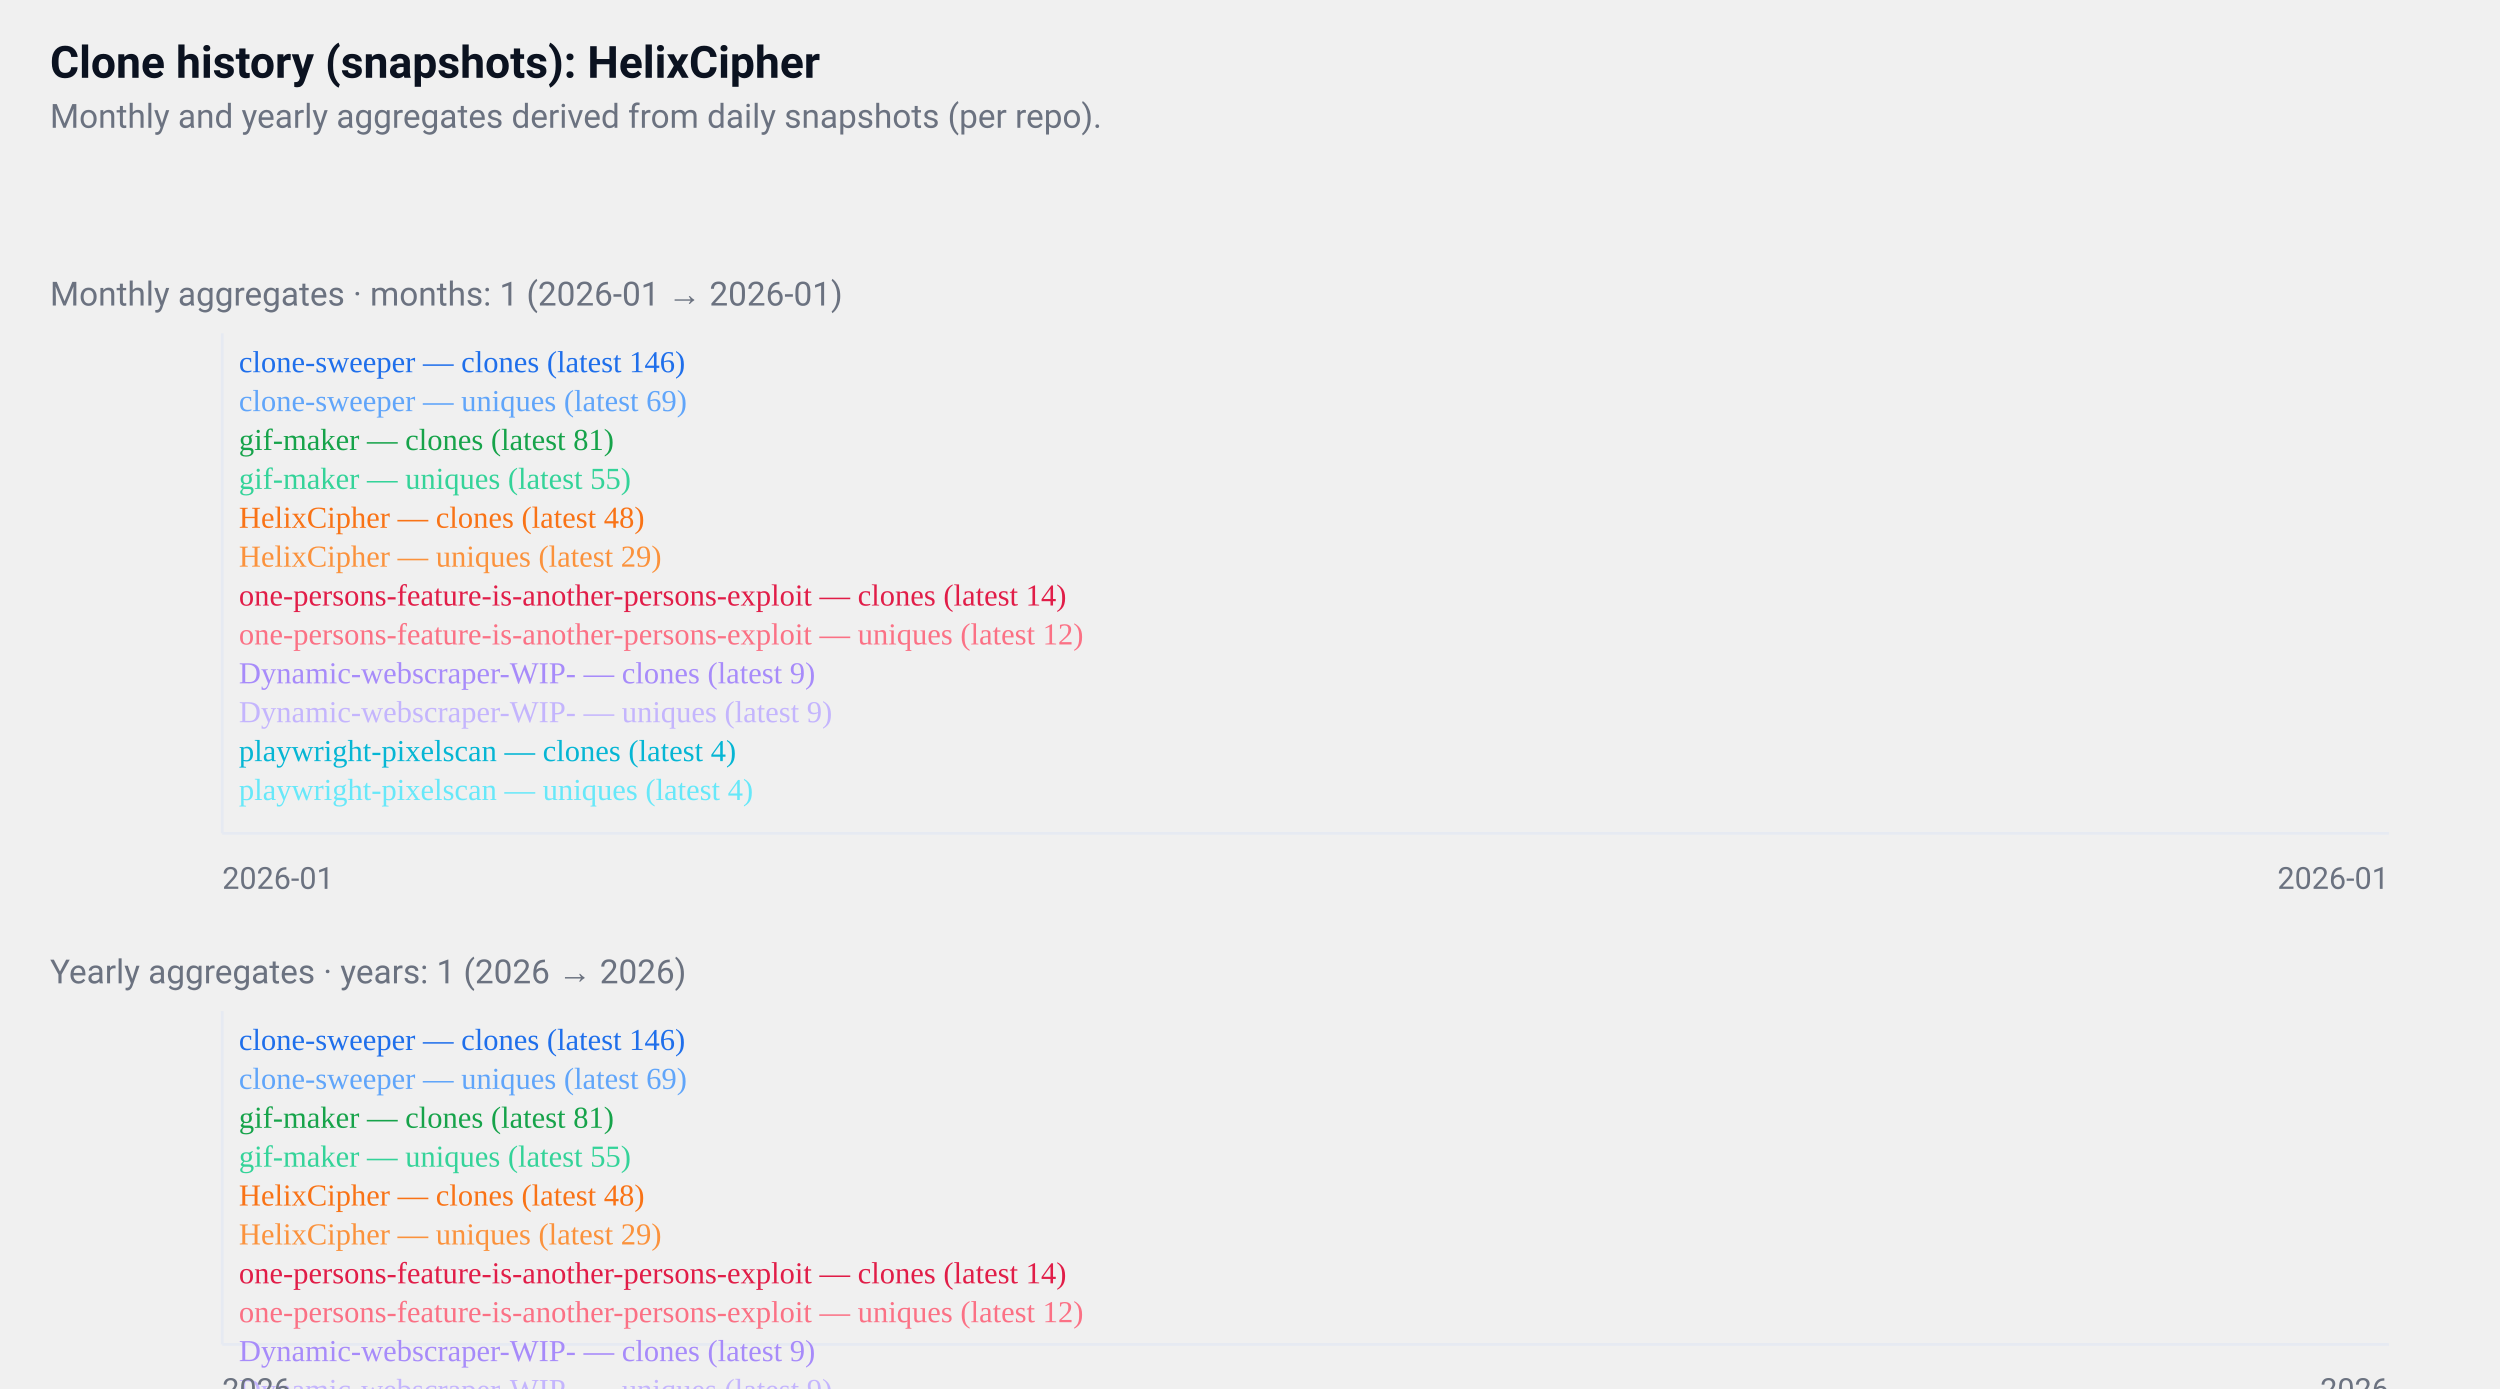
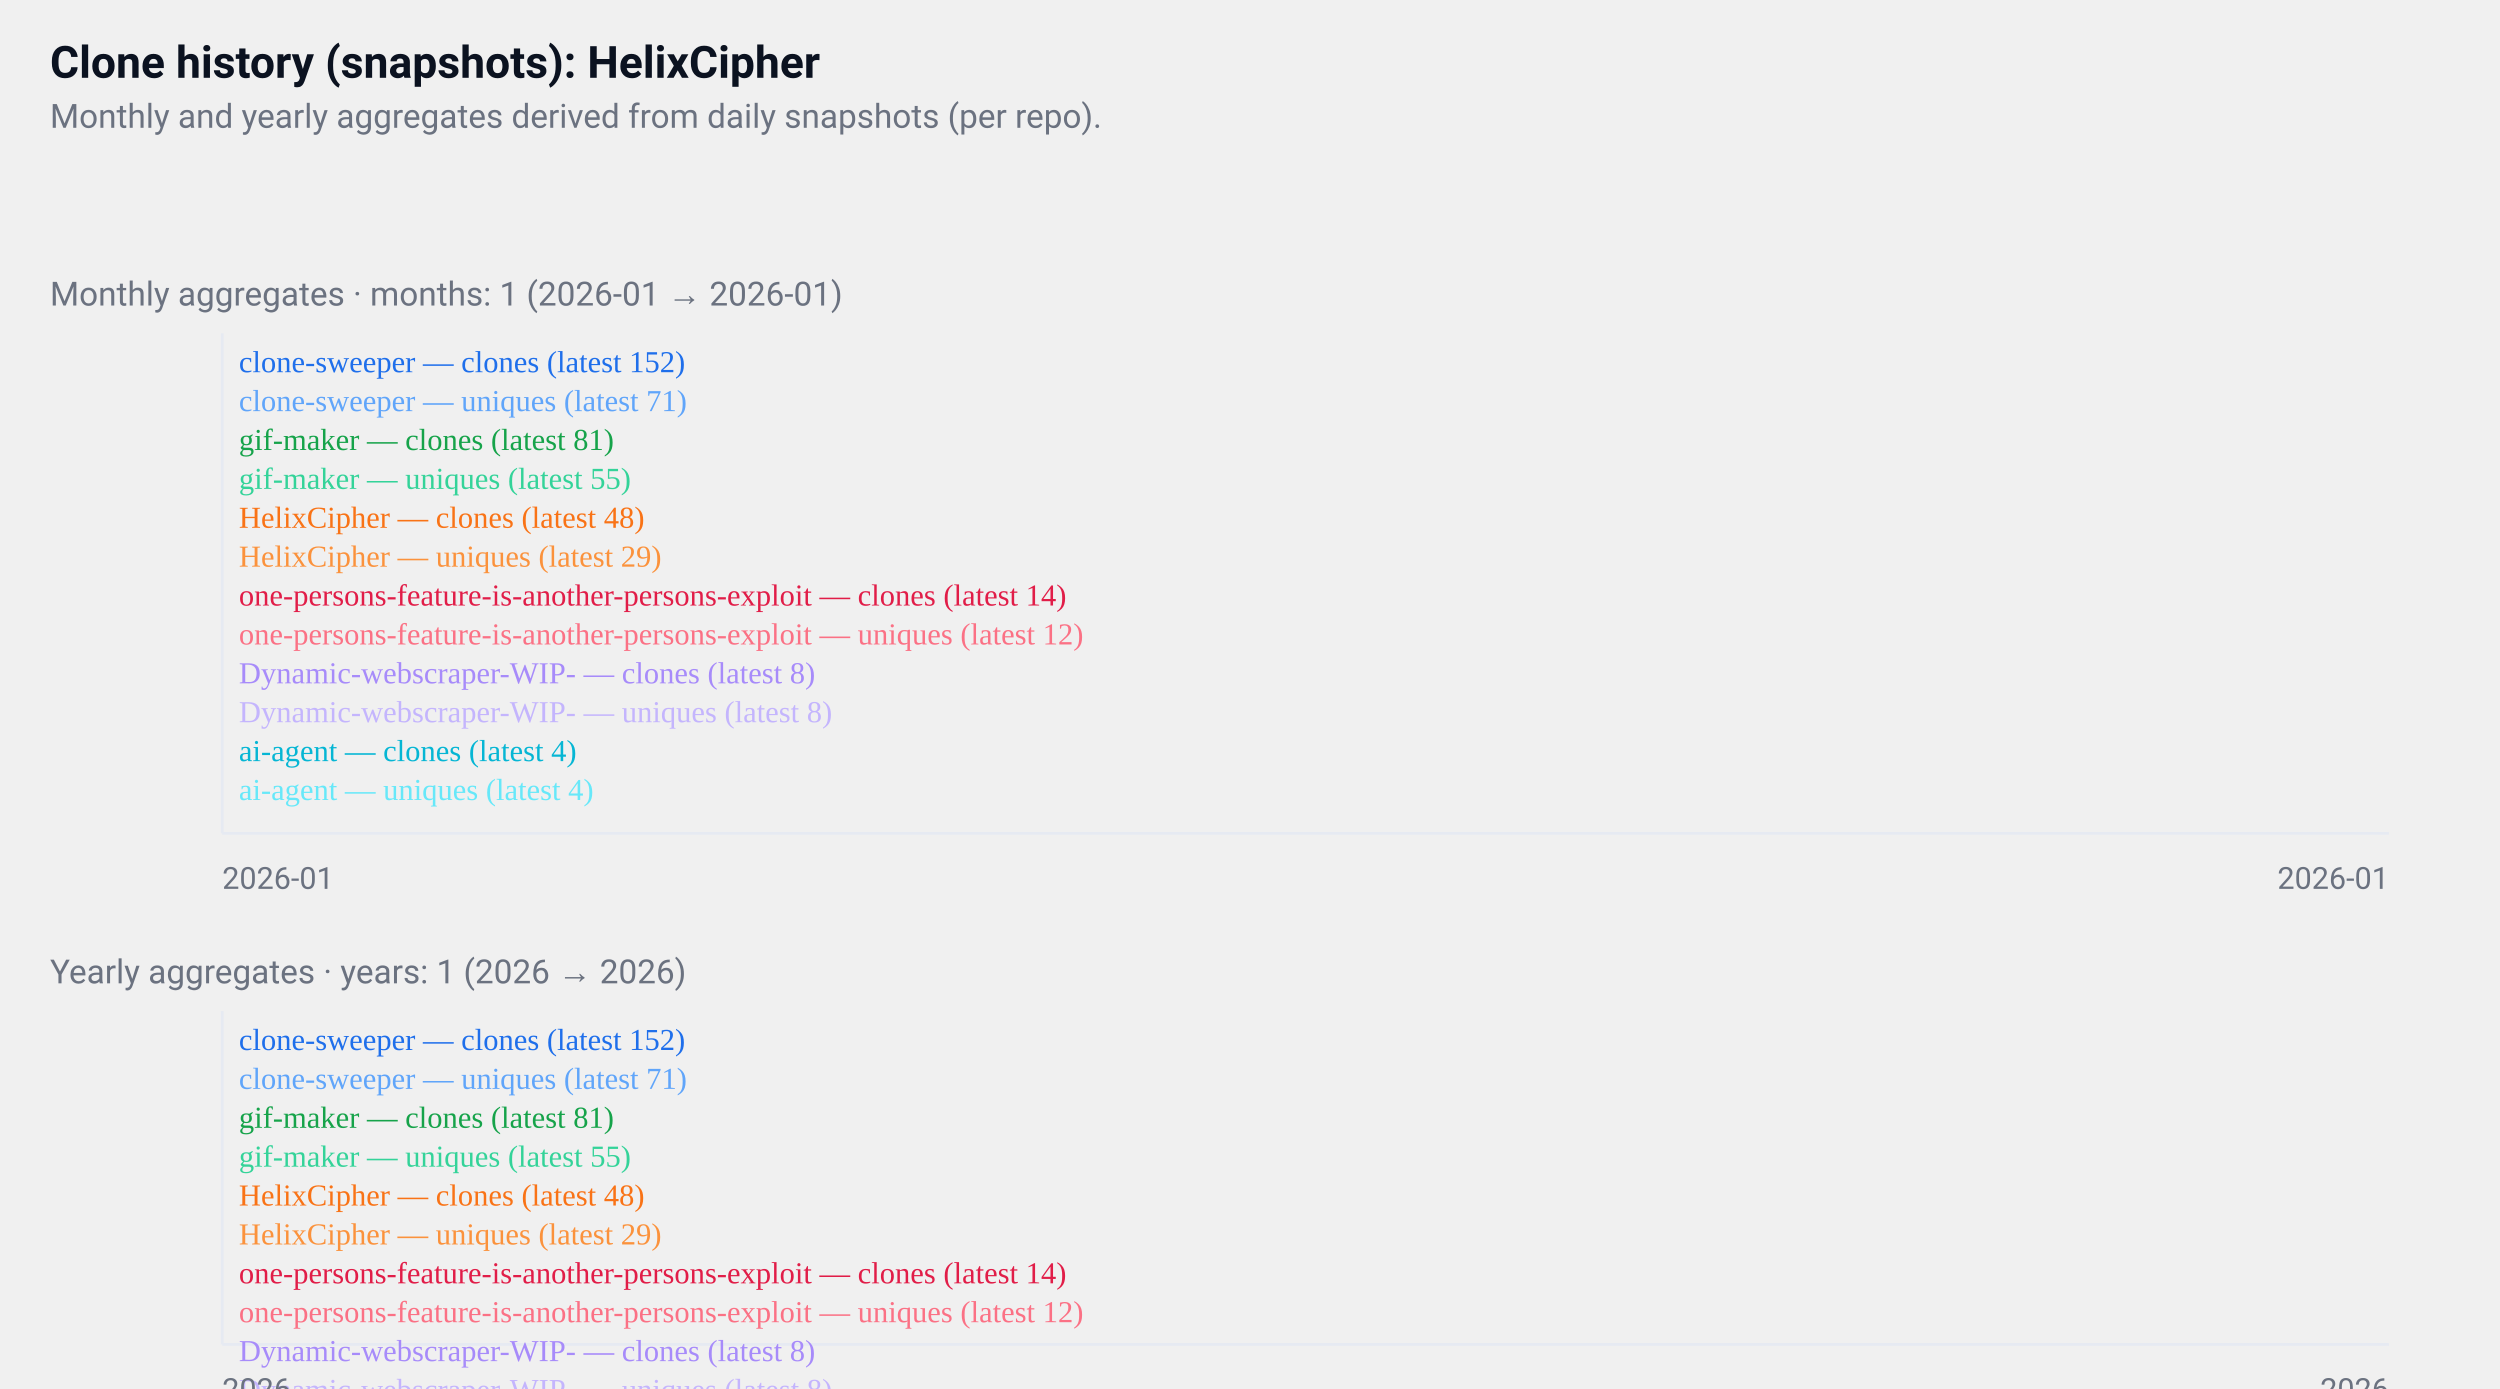
<svg xmlns="http://www.w3.org/2000/svg" width="900" height="500" viewBox="0 0 900 500" role="img" aria-label="GitHub repositories clone history">
  <style>
  .card { font-family: "Segoe UI", Roboto, "Helvetica Neue", Arial, sans-serif; }
  .title { font-weight:700; font-size:16px; fill:#0b1220; }
  .muted { font-size:12px; fill:#6b7280; }
  .axis { font-size:11px; fill:#6b7280; }
  .line { fill:none; stroke-width:2; }
  @media (prefers-color-scheme: dark) {
    .title, .muted, .axis { fill: #ffffff; }
  }
</style>
  <rect x="0" y="0" width="900" height="500" fill="transparent" />
  <text x="18" y="28" class="title card">
  Clone history (snapshots): HelixCipher
</text>
  <text x="18" y="46" class="muted card">
  Monthly and yearly aggregates derived from daily snapshots (per repo).
</text>
  <g transform="translate(0,96)">
    <text x="18" y="14" class="muted card">
    Monthly aggregates · months: 1 (2026-01 → 2026-01)
  </text>
    <line x1="80" y1="24" x2="80" y2="204" stroke="#e6eaf2" />
    <line x1="80" y1="204" x2="860" y2="204" stroke="#e6eaf2" />
    <polyline points="470,24" class="line" style="stroke:#1f6feb" />
    <text x="86" y="38" class="axis" style="fill:#1f6feb">
-       clone-sweeper — clones (latest 146)
+       clone-sweeper — clones (latest 152)
    </text>
-     <polyline points="470,121" class="line" style="stroke:#60a5fa" />
+     <polyline points="470,122" class="line" style="stroke:#60a5fa" />
    <text x="86" y="52" class="axis" style="fill:#60a5fa">
-       clone-sweeper — uniques (latest 69)
+       clone-sweeper — uniques (latest 71)
    </text>
-     <polyline points="470,106" class="line" style="stroke:#16a34a" />
+     <polyline points="470,110" class="line" style="stroke:#16a34a" />
    <text x="86" y="66" class="axis" style="fill:#16a34a">
      gif-maker — clones (latest 81)
    </text>
-     <polyline points="470,139" class="line" style="stroke:#34d399" />
+     <polyline points="470,141" class="line" style="stroke:#34d399" />
    <text x="86" y="80" class="axis" style="fill:#34d399">
      gif-maker — uniques (latest 55)
    </text>
-     <polyline points="470,148" class="line" style="stroke:#f97316" />
+     <polyline points="470,150" class="line" style="stroke:#f97316" />
    <text x="86" y="94" class="axis" style="fill:#f97316">
      HelixCipher — clones (latest 48)
    </text>
-     <polyline points="470,172" class="line" style="stroke:#fb923c" />
+     <polyline points="470,173" class="line" style="stroke:#fb923c" />
    <text x="86" y="108" class="axis" style="fill:#fb923c">
      HelixCipher — uniques (latest 29)
    </text>
    <polyline points="470,191" class="line" style="stroke:#e11d48" />
    <text x="86" y="122" class="axis" style="fill:#e11d48">
      one-persons-feature-is-another-persons-exploit — clones (latest 14)
    </text>
-     <polyline points="470,193" class="line" style="stroke:#fb7185" />
+     <polyline points="470,194" class="line" style="stroke:#fb7185" />
    <text x="86" y="136" class="axis" style="fill:#fb7185">
      one-persons-feature-is-another-persons-exploit — uniques (latest 12)
    </text>
-     <polyline points="470,197" class="line" style="stroke:#a78bfa" />
+     <polyline points="470,199" class="line" style="stroke:#a78bfa" />
    <text x="86" y="150" class="axis" style="fill:#a78bfa">
-       Dynamic-webscraper-WIP- — clones (latest 9)
+       Dynamic-webscraper-WIP- — clones (latest 8)
    </text>
-     <polyline points="470,197" class="line" style="stroke:#c4b5fd" />
+     <polyline points="470,199" class="line" style="stroke:#c4b5fd" />
    <text x="86" y="164" class="axis" style="fill:#c4b5fd">
-       Dynamic-webscraper-WIP- — uniques (latest 9)
+       Dynamic-webscraper-WIP- — uniques (latest 8)
    </text>
    <polyline points="470,204" class="line" style="stroke:#06b6d4" />
    <text x="86" y="178" class="axis" style="fill:#06b6d4">
-       playwright-pixelscan — clones (latest 4)
+       ai-agent — clones (latest 4)
    </text>
    <polyline points="470,204" class="line" style="stroke:#67e8f9" />
    <text x="86" y="192" class="axis" style="fill:#67e8f9">
-       playwright-pixelscan — uniques (latest 4)
+       ai-agent — uniques (latest 4)
    </text>
    <text x="80" y="224" class="axis card">2026-01</text>
    <text x="860" y="224" class="axis card" text-anchor="end">2026-01</text>
  </g>
  <g transform="translate(0,340)">
    <text x="18" y="14" class="muted card">
    Yearly aggregates · years: 1 (2026 → 2026)
  </text>
    <line x1="80" y1="24" x2="80" y2="144" stroke="#e6eaf2" />
    <line x1="80" y1="144" x2="860" y2="144" stroke="#e6eaf2" />
    <polyline points="470,24" class="line" style="stroke:#1f6feb" />
    <text x="86" y="38" class="axis" style="fill:#1f6feb">
-       clone-sweeper — clones (latest 146)
+       clone-sweeper — clones (latest 152)
    </text>
    <polyline points="470,89" class="line" style="stroke:#60a5fa" />
    <text x="86" y="52" class="axis" style="fill:#60a5fa">
-       clone-sweeper — uniques (latest 69)
+       clone-sweeper — uniques (latest 71)
    </text>
-     <polyline points="470,78" class="line" style="stroke:#16a34a" />
+     <polyline points="470,81" class="line" style="stroke:#16a34a" />
    <text x="86" y="66" class="axis" style="fill:#16a34a">
      gif-maker — clones (latest 81)
    </text>
-     <polyline points="470,100" class="line" style="stroke:#34d399" />
+     <polyline points="470,102" class="line" style="stroke:#34d399" />
    <text x="86" y="80" class="axis" style="fill:#34d399">
      gif-maker — uniques (latest 55)
    </text>
-     <polyline points="470,106" class="line" style="stroke:#f97316" />
+     <polyline points="470,108" class="line" style="stroke:#f97316" />
    <text x="86" y="94" class="axis" style="fill:#f97316">
      HelixCipher — clones (latest 48)
    </text>
-     <polyline points="470,122" class="line" style="stroke:#fb923c" />
+     <polyline points="470,123" class="line" style="stroke:#fb923c" />
    <text x="86" y="108" class="axis" style="fill:#fb923c">
      HelixCipher — uniques (latest 29)
    </text>
    <polyline points="470,135" class="line" style="stroke:#e11d48" />
    <text x="86" y="122" class="axis" style="fill:#e11d48">
      one-persons-feature-is-another-persons-exploit — clones (latest 14)
    </text>
    <polyline points="470,137" class="line" style="stroke:#fb7185" />
    <text x="86" y="136" class="axis" style="fill:#fb7185">
      one-persons-feature-is-another-persons-exploit — uniques (latest 12)
    </text>
-     <polyline points="470,139" class="line" style="stroke:#a78bfa" />
+     <polyline points="470,140" class="line" style="stroke:#a78bfa" />
    <text x="86" y="150" class="axis" style="fill:#a78bfa">
-       Dynamic-webscraper-WIP- — clones (latest 9)
+       Dynamic-webscraper-WIP- — clones (latest 8)
    </text>
-     <polyline points="470,139" class="line" style="stroke:#c4b5fd" />
+     <polyline points="470,140" class="line" style="stroke:#c4b5fd" />
    <text x="86" y="164" class="axis" style="fill:#c4b5fd">
-       Dynamic-webscraper-WIP- — uniques (latest 9)
+       Dynamic-webscraper-WIP- — uniques (latest 8)
    </text>
    <polyline points="470,144" class="line" style="stroke:#06b6d4" />
    <text x="86" y="178" class="axis" style="fill:#06b6d4">
-       playwright-pixelscan — clones (latest 4)
+       ai-agent — clones (latest 4)
    </text>
    <polyline points="470,144" class="line" style="stroke:#67e8f9" />
    <text x="86" y="192" class="axis" style="fill:#67e8f9">
-       playwright-pixelscan — uniques (latest 4)
+       ai-agent — uniques (latest 4)
    </text>
    <text x="80" y="164" class="axis card">2026</text>
    <text x="860" y="164" class="axis card" text-anchor="end">2026</text>
  </g>
</svg>
